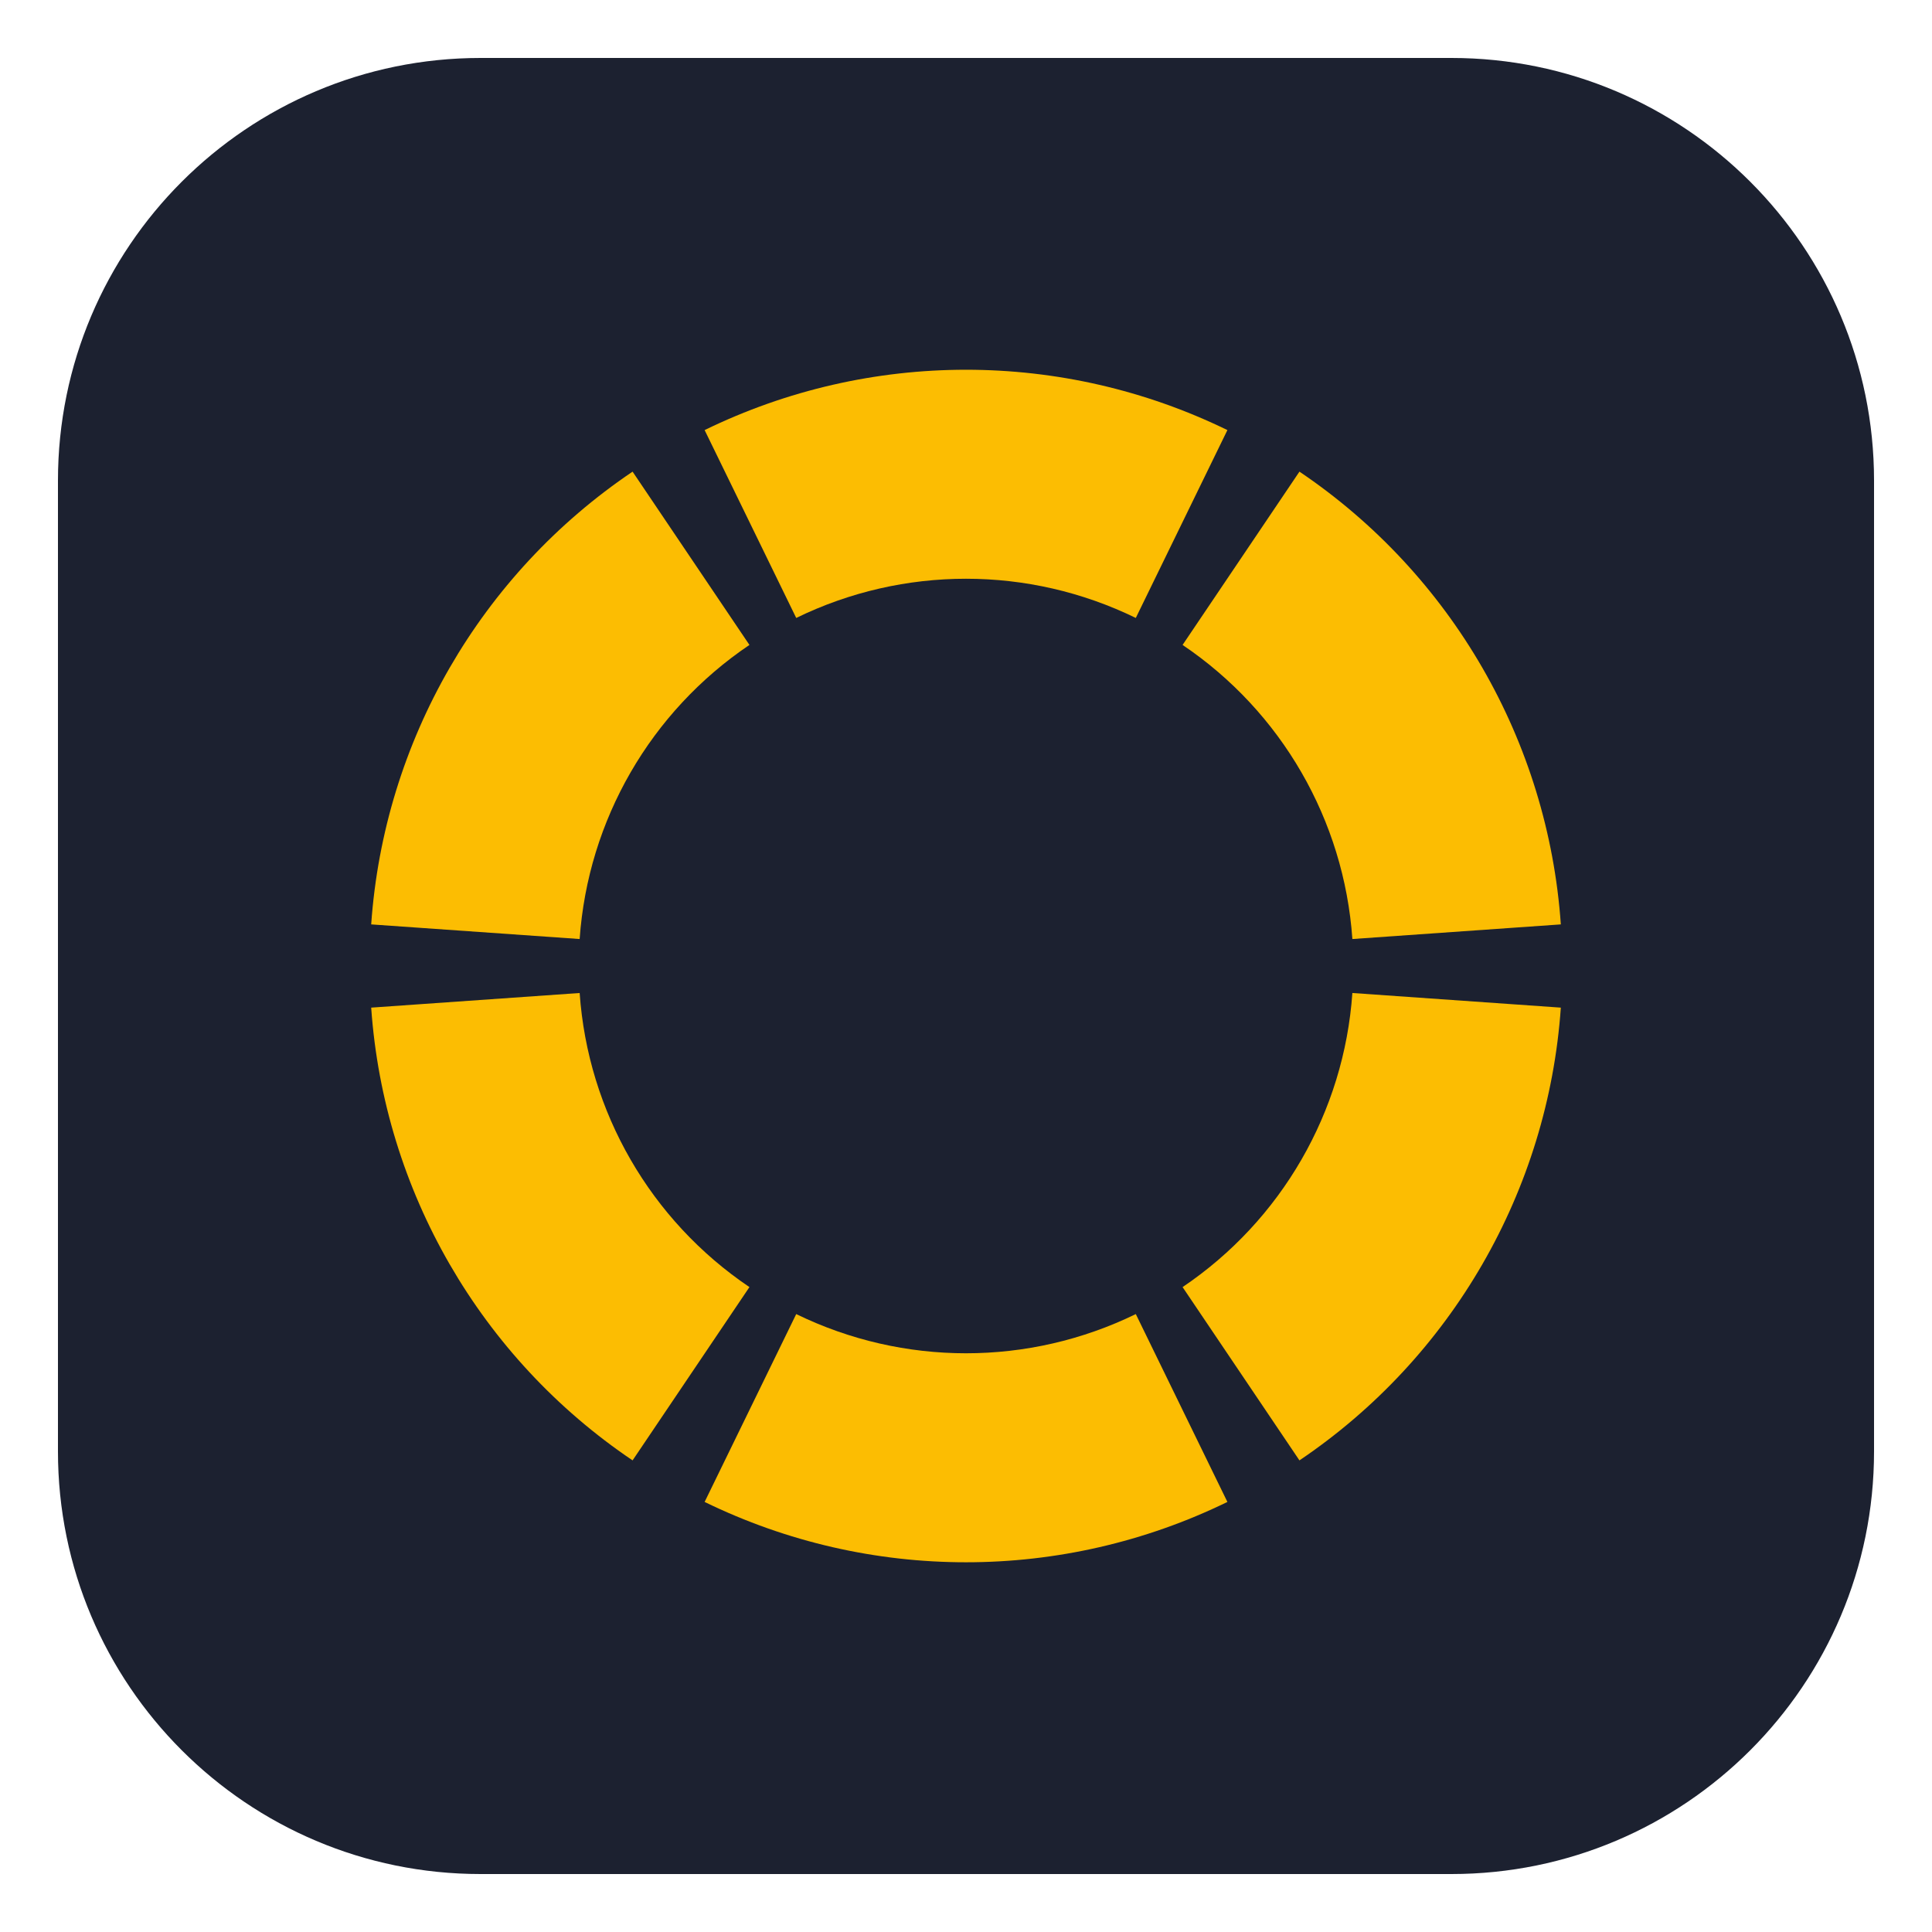
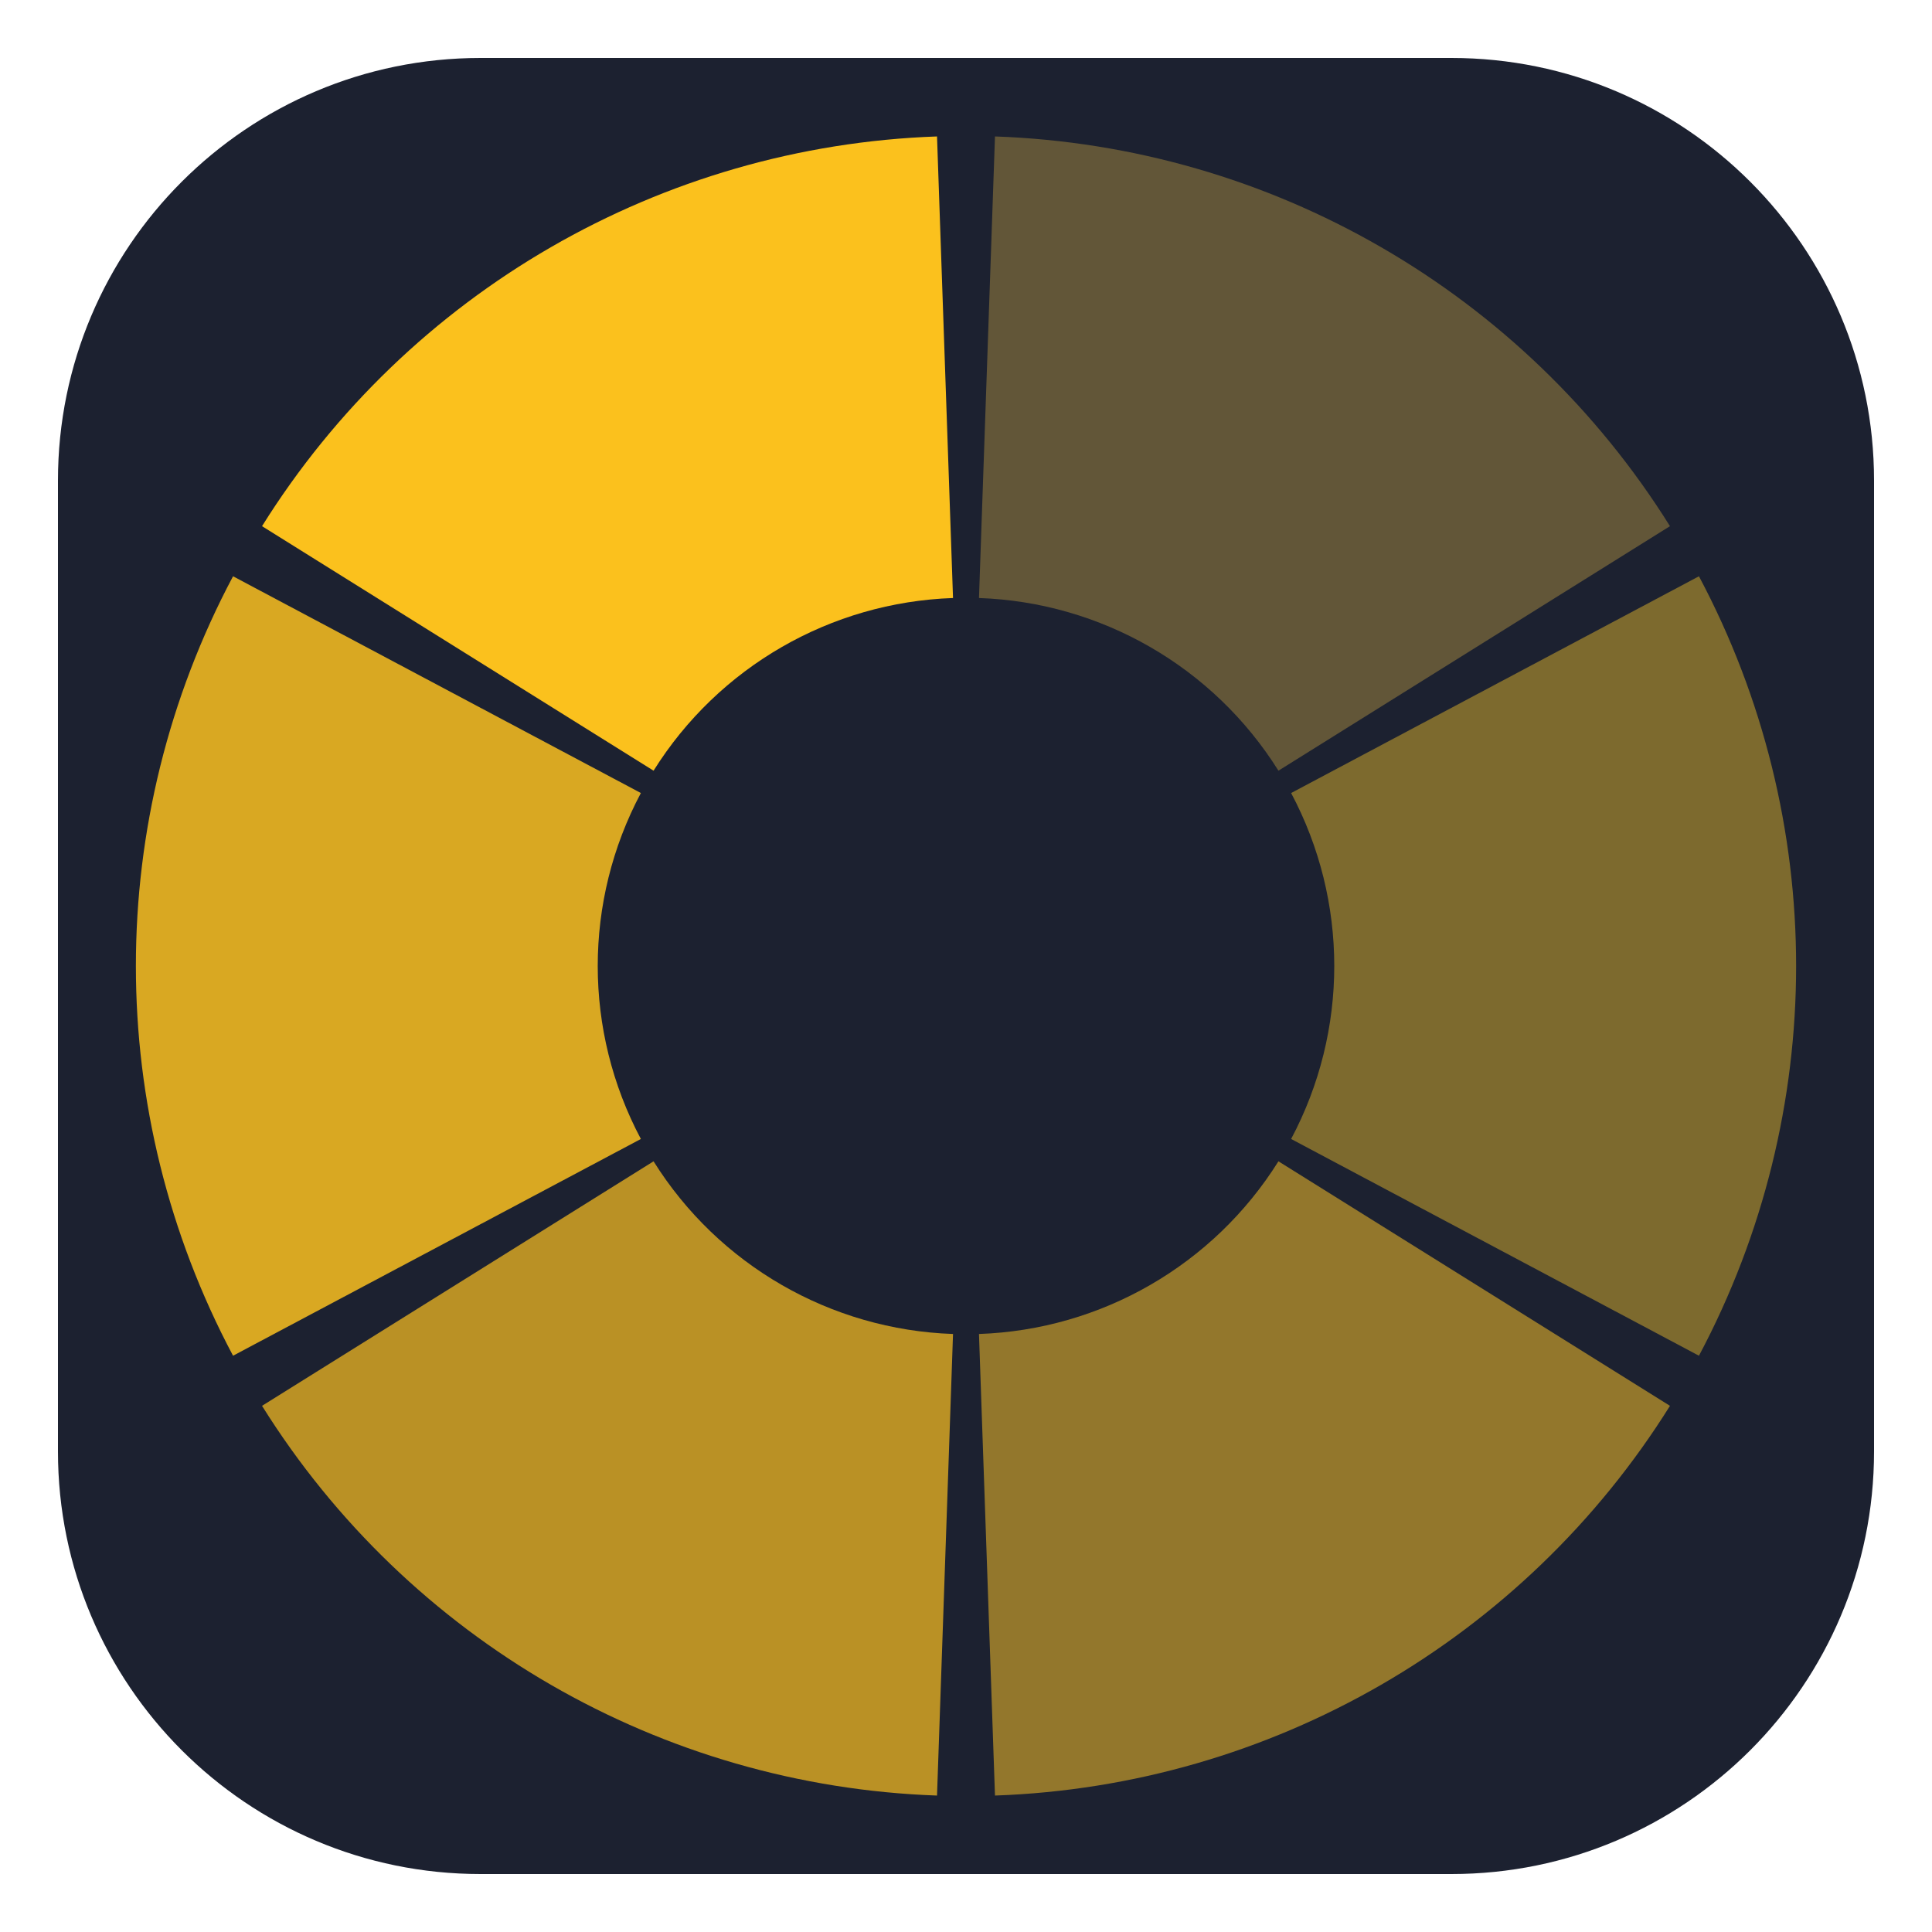
<svg xmlns="http://www.w3.org/2000/svg" viewBox="0 0 64 64">
  <rect x="1.92" y="1.92" width="60.16" height="60.16" rx="14" fill="#1C2130" />
-   <g transform="translate(9.600,9.600) scale(0.20364)">
-     <path fill="#FCBD02" d="M 67.48 22.82 A 97 97 0 0 1 152.52 22.82 L 137.62 53.38 A 63 63 0 0 0 82.38 53.38 Z" />
-     <path fill="#FCBD02" d="M 164.24 29.58 A 97 97 0 0 1 206.76 103.23 L 172.85 105.61 A 63 63 0 0 0 145.23 57.77 Z" />
-     <path fill="#FCBD02" d="M 206.76 116.77 A 97 97 0 0 1 164.24 190.42 L 145.23 162.23 A 63 63 0 0 0 172.85 114.39 Z" />
-     <path fill="#FCBD02" d="M 152.52 197.18 A 97 97 0 0 1 67.48 197.18 L 82.38 166.62 A 63 63 0 0 0 137.62 166.62 Z" />
-     <path fill="#FCBD02" d="M 55.76 190.42 A 97 97 0 0 1 13.24 116.77 L 47.15 114.39 A 63 63 0 0 0 74.77 162.23 Z" />
-     <path fill="#FCBD02" d="M 13.24 103.23 A 97 97 0 0 1 55.76 29.58 L 74.77 57.77 A 63 63 0 0 0 47.15 105.61 Z" />
-   </g>
+   <path fill="#FBC11D" d="M 8.68 17.43 A 27.5 27.5 0 0 1 31.04 4.52 L 31.57 19.81 A 12.2 12.2 0 0 0 21.65 25.53 Z" />
+   <path fill="#625638" d="M 32.96 4.52 A 27.5 27.5 0 0 1 55.32 17.43 L 42.35 25.53 A 12.2 12.2 0 0 0 32.43 19.81 Z" />
+   <path fill="#7D6A2E" d="M 56.28 19.09 A 27.5 27.5 0 0 1 56.28 44.91 L 42.77 37.73 A 12.2 12.2 0 0 0 42.77 26.27 Z" />
+   <path fill="#93772C" d="M 55.32 46.57 A 27.5 27.5 0 0 1 32.96 59.48 L 32.43 44.19 A 12.2 12.2 0 0 0 42.35 38.47 Z" />
+   <path fill="#BA9125" d="M 31.04 59.48 A 27.5 27.5 0 0 1 8.68 46.57 L 21.65 38.47 A 12.2 12.2 0 0 0 31.57 44.19 Z" />
+   <path fill="#D9A822" d="M 7.72 44.91 A 27.5 27.5 0 0 1 7.72 19.09 L 21.23 26.27 A 12.2 12.2 0 0 0 21.23 37.73 Z" />
</svg>
